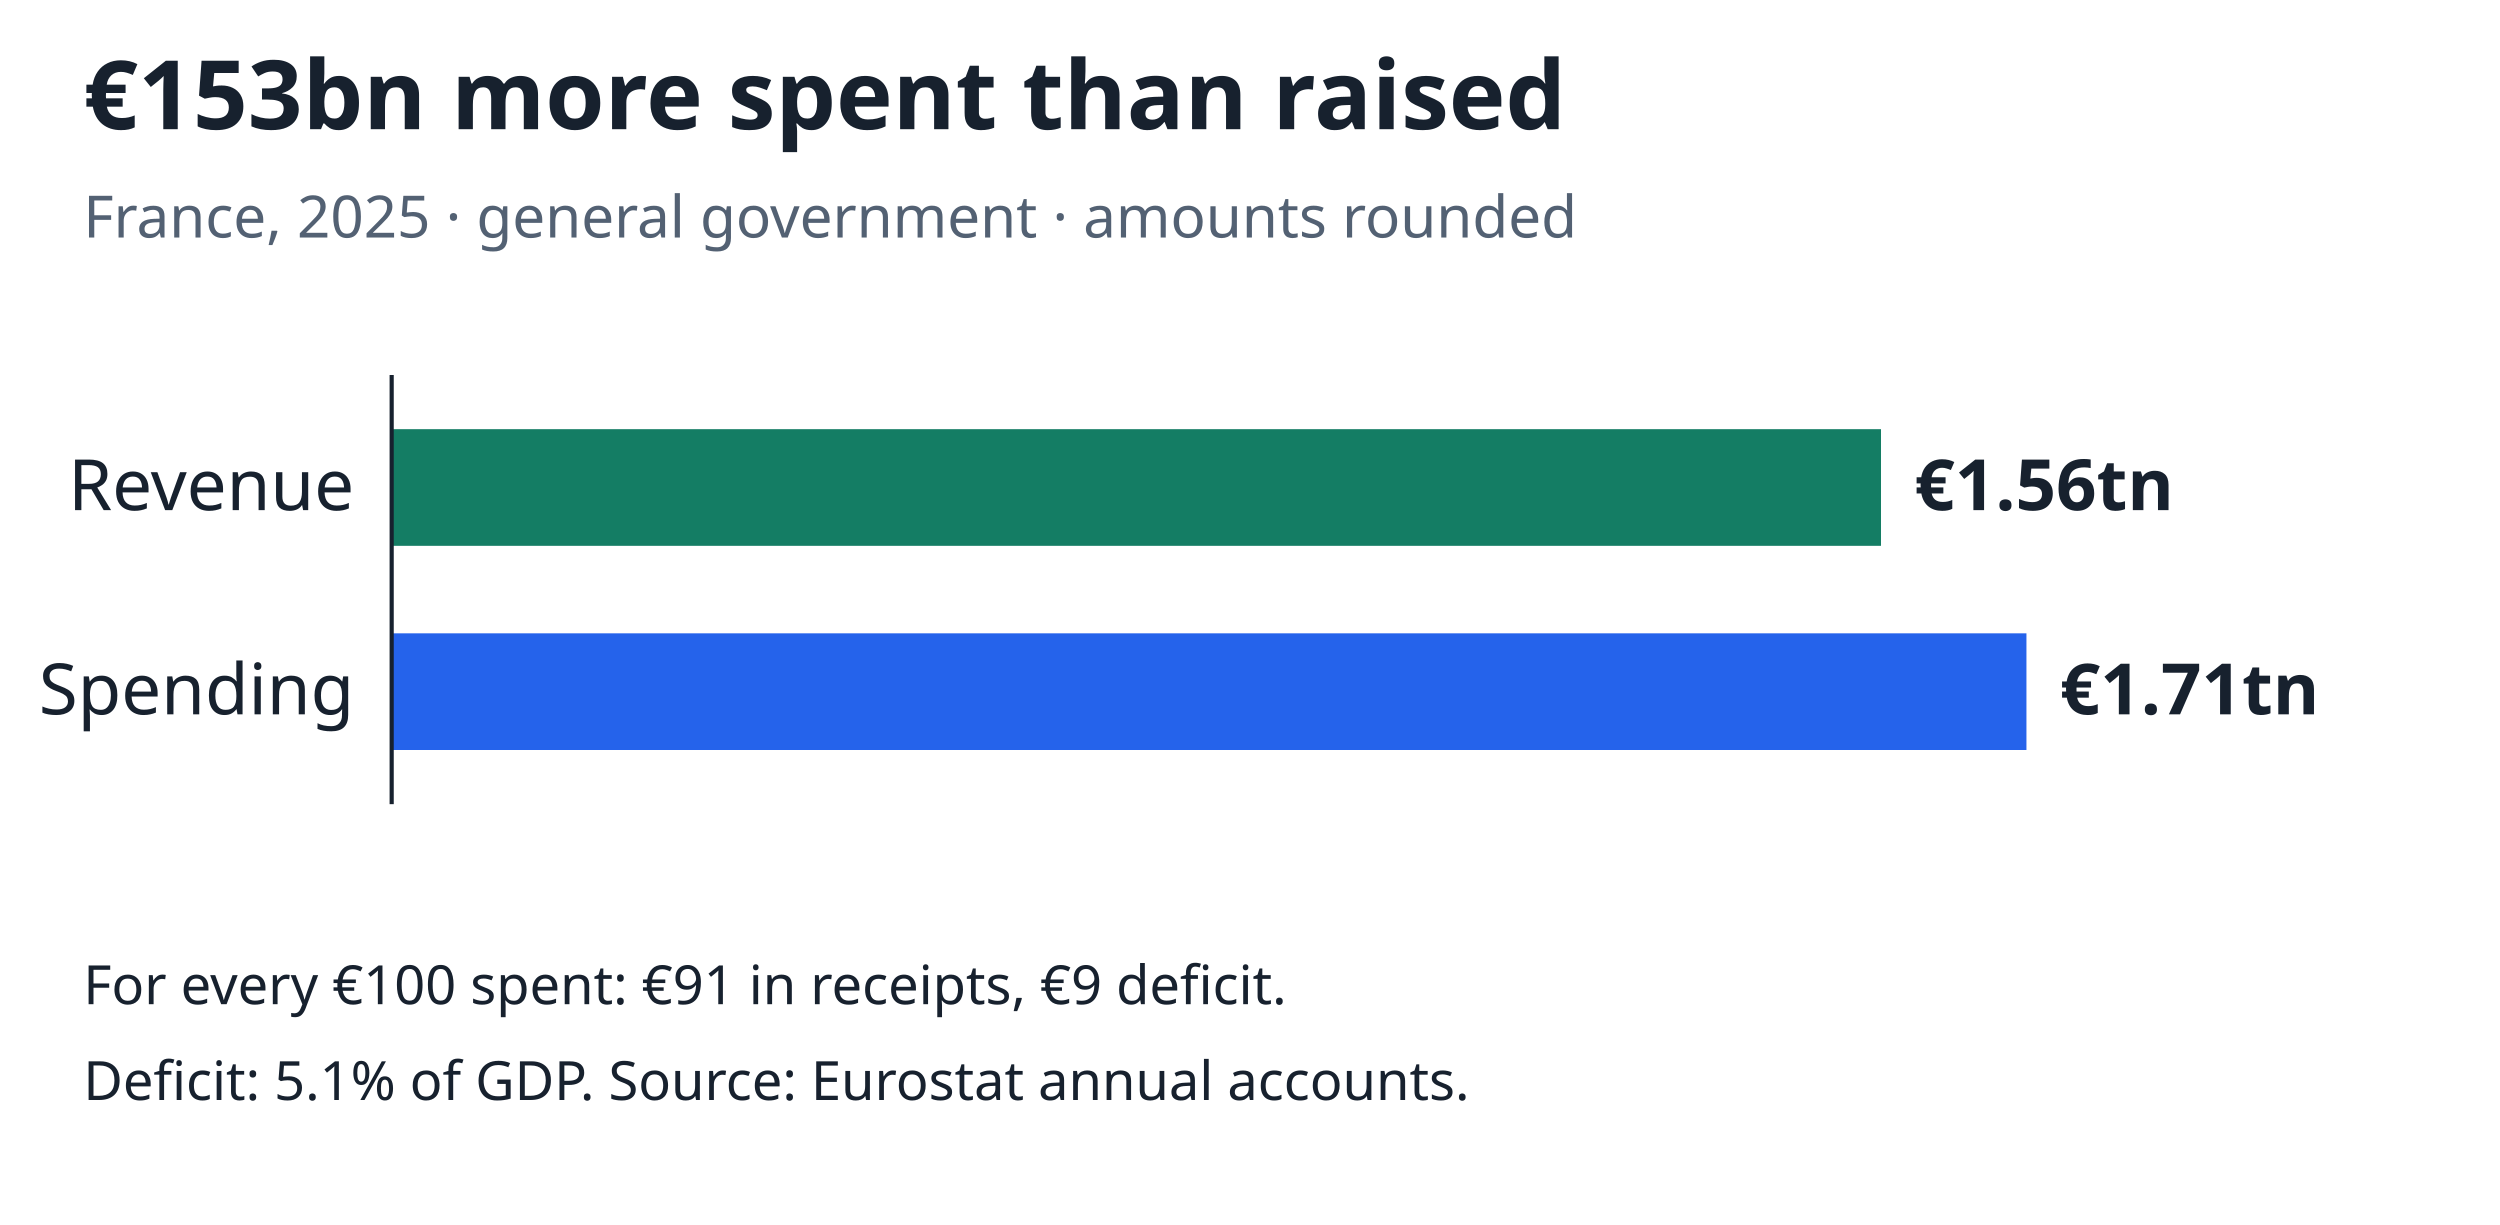
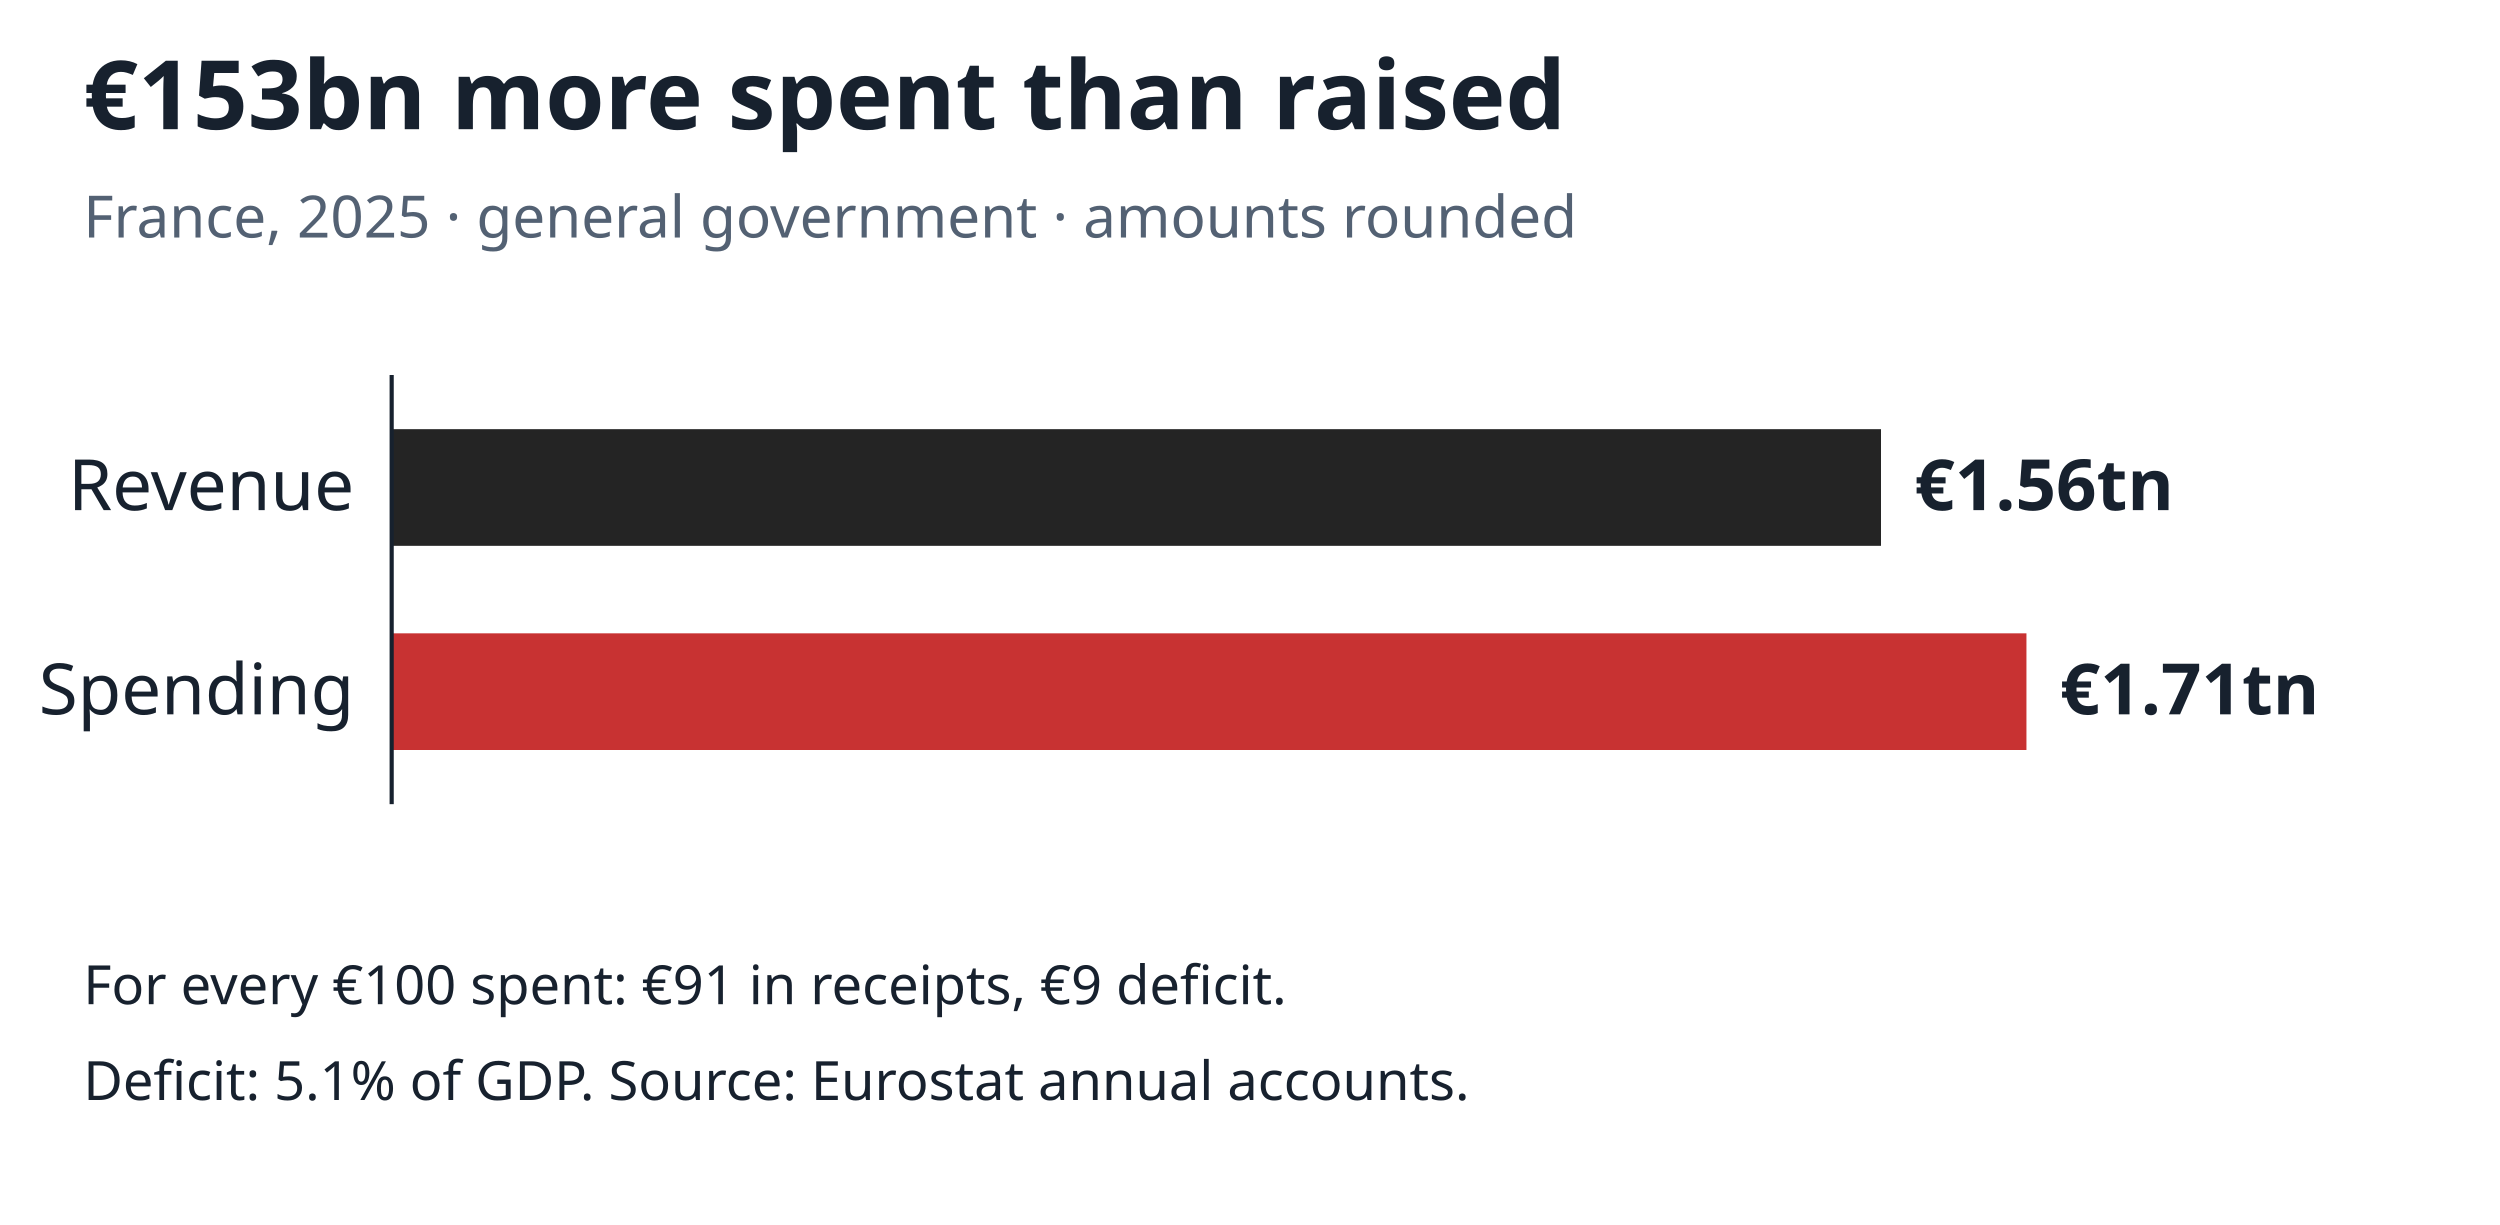
<svg xmlns="http://www.w3.org/2000/svg" width="600" height="294" viewBox="0 0 600 294" role="img">
  <rect width="100%" height="100%" fill="white" />
  <text x="20" y="31" fill="#17212e" font-family="system-ui, sans-serif" font-size="23" font-weight="bold">€153bn more spent than raised</text>
  <text x="20" y="57" fill="#536173" font-family="system-ui, sans-serif" font-size="14" font-weight="normal">France, 2025 · general government · amounts rounded</text>
  <svg class="plot-d6a7b5" fill="currentColor" font-family="system-ui, sans-serif" font-size="10" text-anchor="middle" width="600" height="138" viewBox="0 0 600 138" style="font-family: system-ui, sans-serif; background: white; color: rgb(23, 33, 46); font-size: 17px;" y="80">
    <style>:where(.plot-d6a7b5) {
  --plot-background: white;
  display: block;
  height: auto;
  height: intrinsic;
  max-width: 100%;
}
:where(.plot-d6a7b5 text),
:where(.plot-d6a7b5 tspan) {
  white-space: pre;
}</style>
    <g aria-label="y-axis tick label" text-anchor="end" transform="translate(-9,22)">
      <text y="0.32em" transform="translate(94,15)">Revenue</text>
      <text y="0.32em" transform="translate(94,64)">Spending</text>
    </g>
    <g aria-label="bar">
-       <rect x="94" width="357.439" y="23" height="28" fill="#147d64" />
-       <rect x="94" width="392.347" y="72" height="28" fill="#2563eb" />
+       <rect x="94" width="357.439" y="23" height="28" fill="#242424" />
+       <rect x="94" width="392.347" y="72" height="28" fill="#c83232" />
    </g>
    <g aria-label="rule" stroke="currentColor">
      <line x1="94" x2="94" y1="10" y2="113" />
    </g>
    <g aria-label="text" text-anchor="start" font-weight="bold" transform="translate(8,22)">
      <text y="0.32em" transform="translate(451.4389,15)">€1.56tn</text>
      <text y="0.32em" transform="translate(486.347,64)">€1.71tn</text>
    </g>
  </svg>
  <text x="20" y="241" fill="#17212e" font-family="system-ui, sans-serif" font-size="13" font-weight="normal">For every €100 spent: €91 in receipts, €9 deficit.</text>
  <text x="20" y="264" fill="#17212e" font-family="system-ui, sans-serif" font-size="13" font-weight="normal">Deficit: 5.1% of GDP. Source: Eurostat annual accounts.</text>
</svg>
